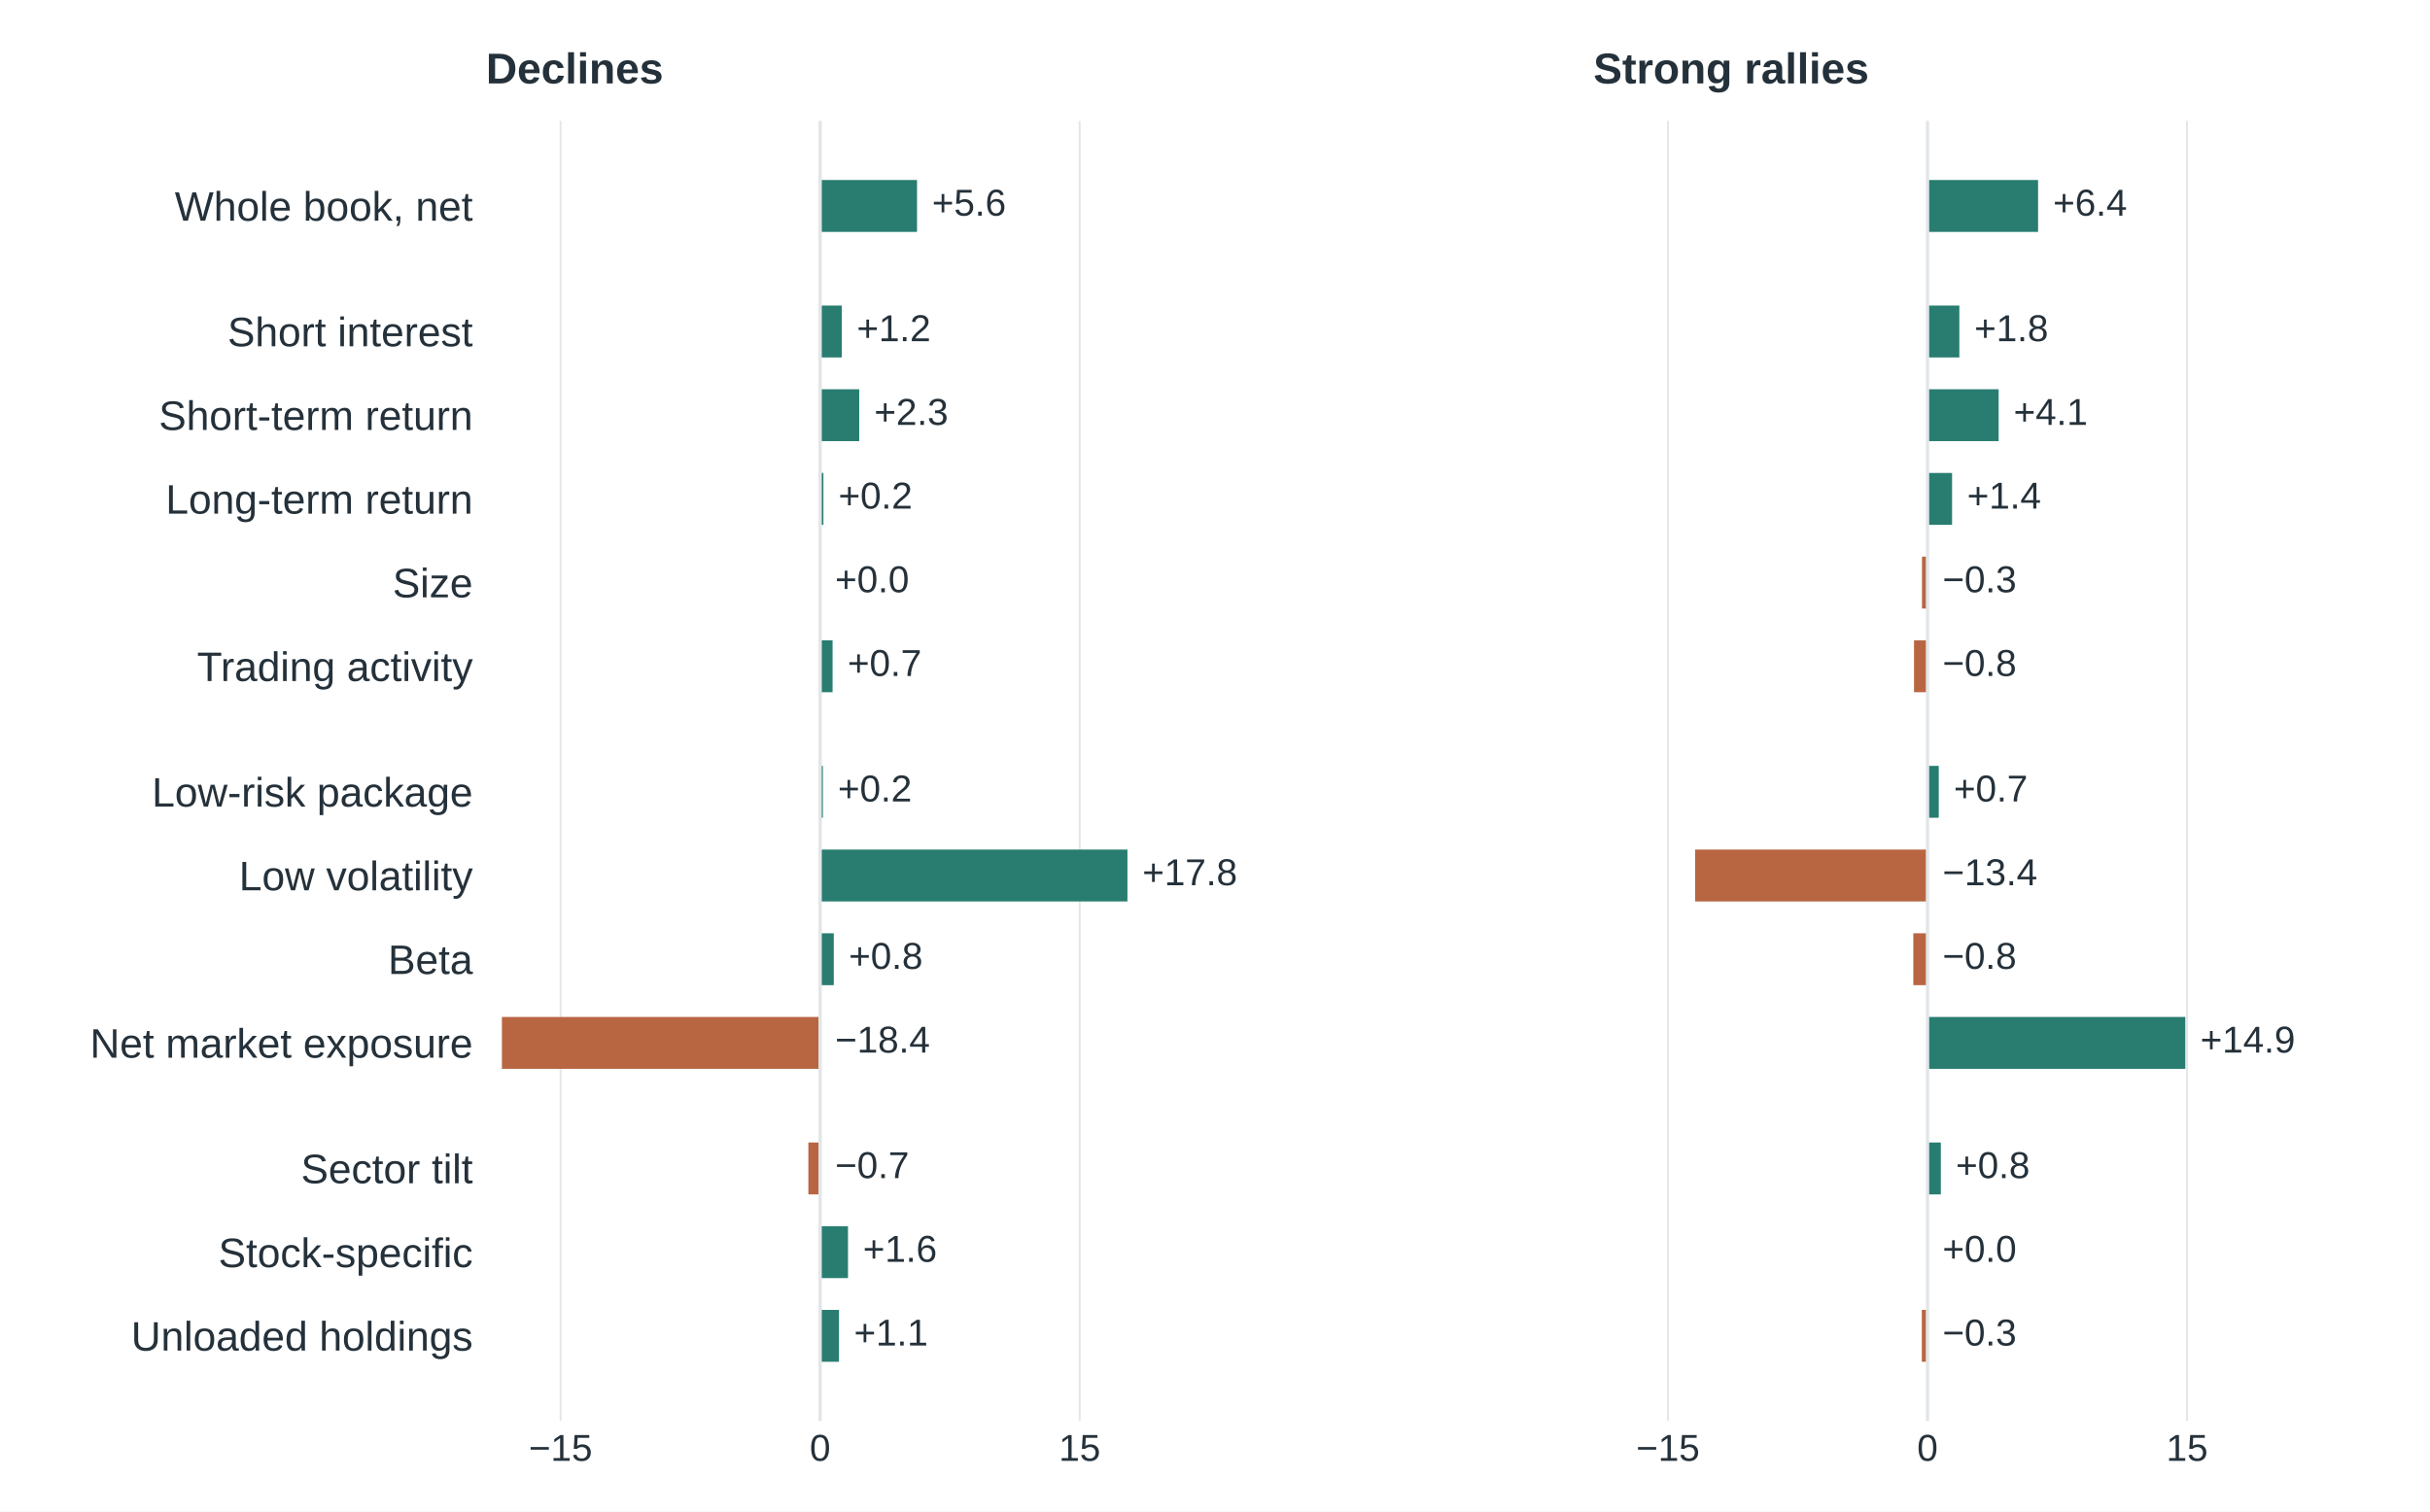
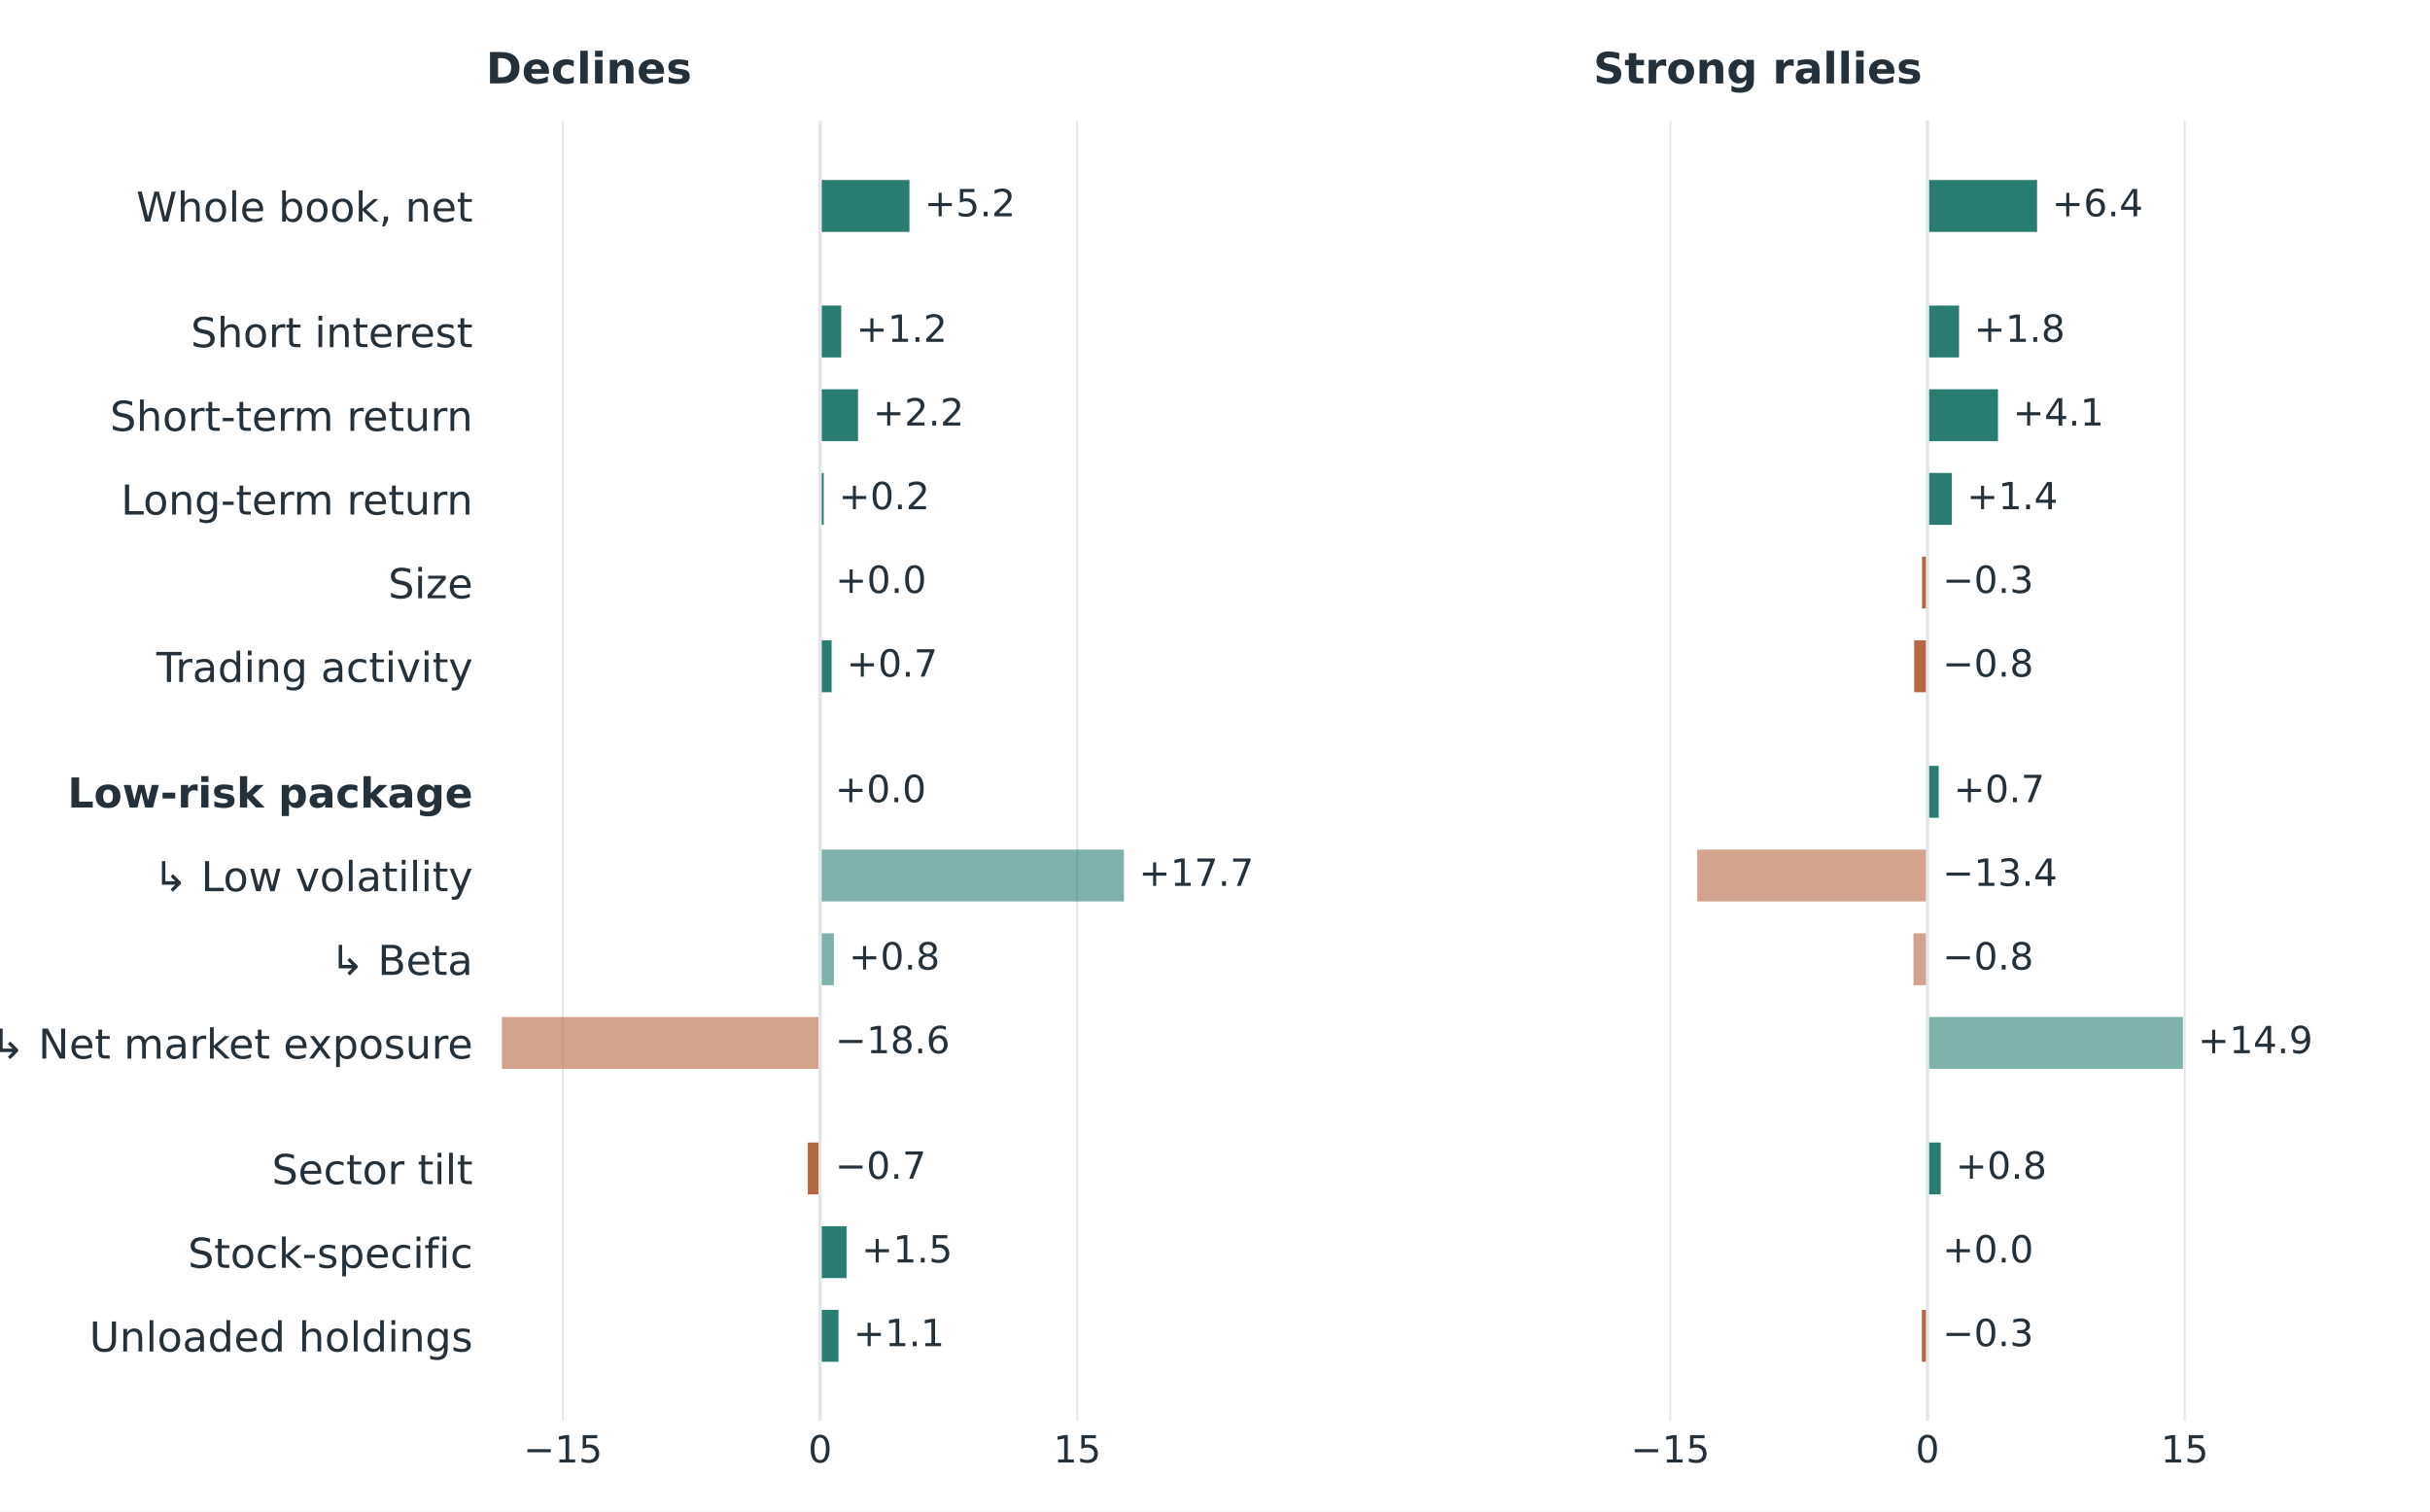
<svg xmlns="http://www.w3.org/2000/svg" width="648pt" height="403.2pt" viewBox="0 0 648 403.2" version="1.1">
  <defs>
    <style type="text/css">*{stroke-linejoin: round; stroke-linecap: butt}</style>
  </defs>
  <g id="figure_1">
    <g id="patch_1">
      <path d="M 0 403.2 L 648 403.2 L 648 0 L 0 0 z " style="fill: #ffffff" />
    </g>
    <g id="axes_1">
      <g id="patch_2">
        <path d="M 129.6 379.008 L 333.257 379.008 L 333.257 32.256 L 129.6 32.256 z " style="fill: #ffffff" />
      </g>
      <g id="matplotlib.axis_1">
        <g id="xtick_1">
          <g id="line2d_1">
-             <path d="M 149.485 379.008 L 149.485 32.256 " clip-path="url(#p1040b1a7fe)" style="fill: none; stroke: #e2e6e9; stroke-width: 0.5; stroke-linecap: square" />
+             <path d="M 150.119 379.008 L 150.119 32.256 " clip-path="url(#p1040b1a7fe)" style="fill: none; stroke: #e2e6e9; stroke-width: 0.5; stroke-linecap: square" />
          </g>
          <g id="line2d_2" />
          <g id="text_1">
-             <text style="font-size: 10px; font-family: 'Arial', 'DejaVu Sans', sans-serif; text-anchor: middle; fill: #25313a" x="149.485" y="389.666" transform="rotate(-0 149.4854 389.6658)">−15</text>
+             <text style="font-size: 10px; font-family: 'DejaVu Sans', 'Arial', sans-serif; text-anchor: middle; fill: #25313a" x="150.119" y="390.106" transform="rotate(-0 150.1193 390.1064)">−15</text>
          </g>
        </g>
        <g id="xtick_2">
          <g id="line2d_3">
            <path d="M 218.7 379.008 L 218.7 32.256 " clip-path="url(#p1040b1a7fe)" style="fill: none; stroke: #e2e6e9; stroke-width: 0.5; stroke-linecap: square" />
          </g>
          <g id="line2d_4" />
          <g id="text_2">
-             <text style="font-size: 10px; font-family: 'Arial', 'DejaVu Sans', sans-serif; text-anchor: middle; fill: #25313a" x="218.7" y="389.666" transform="rotate(-0 218.7 389.6658)">0</text>
+             <text style="font-size: 10px; font-family: 'DejaVu Sans', 'Arial', sans-serif; text-anchor: middle; fill: #25313a" x="218.7" y="390.106" transform="rotate(-0 218.7 390.1064)">0</text>
          </g>
        </g>
        <g id="xtick_3">
          <g id="line2d_5">
-             <path d="M 287.915 379.008 L 287.915 32.256 " clip-path="url(#p1040b1a7fe)" style="fill: none; stroke: #e2e6e9; stroke-width: 0.5; stroke-linecap: square" />
+             <path d="M 287.281 379.008 L 287.281 32.256 " clip-path="url(#p1040b1a7fe)" style="fill: none; stroke: #e2e6e9; stroke-width: 0.5; stroke-linecap: square" />
          </g>
          <g id="line2d_6" />
          <g id="text_3">
-             <text style="font-size: 10px; font-family: 'Arial', 'DejaVu Sans', sans-serif; text-anchor: middle; fill: #25313a" x="287.915" y="389.666" transform="rotate(-0 287.9146 389.6658)">15</text>
+             <text style="font-size: 10px; font-family: 'DejaVu Sans', 'Arial', sans-serif; text-anchor: middle; fill: #25313a" x="287.281" y="390.106" transform="rotate(-0 287.2807 390.1064)">15</text>
          </g>
        </g>
      </g>
      <g id="matplotlib.axis_2">
        <g id="ytick_1">
          <g id="line2d_7" />
          <g id="text_4">
-             <text style="font-size: 11px; font-family: 'Arial', 'DejaVu Sans', sans-serif; text-anchor: end; fill: #25313a" x="126.1" y="58.875" transform="rotate(-0 126.1 58.875)">Whole book, net</text>
+             <text style="font-size: 11px; font-family: 'DejaVu Sans', 'Arial', sans-serif; text-anchor: end; fill: #25313a" x="126.1" y="59.117" transform="rotate(-0 126.1 59.11735)">Whole book, net</text>
          </g>
        </g>
        <g id="ytick_2">
          <g id="line2d_8" />
          <g id="text_5">
-             <text style="font-size: 11px; font-family: 'Arial', 'DejaVu Sans', sans-serif; text-anchor: end; fill: #25313a" x="126.1" y="92.363" transform="rotate(-0 126.1 92.36251)">Short interest</text>
+             <text style="font-size: 11px; font-family: 'DejaVu Sans', 'Arial', sans-serif; text-anchor: end; fill: #25313a" x="126.1" y="92.605" transform="rotate(-0 126.1 92.60486)">Short interest</text>
          </g>
        </g>
        <g id="ytick_3">
          <g id="line2d_9" />
          <g id="text_6">
-             <text style="font-size: 11px; font-family: 'Arial', 'DejaVu Sans', sans-serif; text-anchor: end; fill: #25313a" x="126.1" y="114.688" transform="rotate(-0 126.1 114.6875)">Short-term return</text>
+             <text style="font-size: 11px; font-family: 'DejaVu Sans', 'Arial', sans-serif; text-anchor: end; fill: #25313a" x="126.1" y="114.93" transform="rotate(-0 126.1 114.9299)">Short-term return</text>
          </g>
        </g>
        <g id="ytick_4">
          <g id="line2d_10" />
          <g id="text_7">
-             <text style="font-size: 11px; font-family: 'Arial', 'DejaVu Sans', sans-serif; text-anchor: end; fill: #25313a" x="126.1" y="137.013" transform="rotate(-0 126.1 137.0125)">Long-term return</text>
+             <text style="font-size: 11px; font-family: 'DejaVu Sans', 'Arial', sans-serif; text-anchor: end; fill: #25313a" x="126.1" y="137.255" transform="rotate(-0 126.1 137.2549)">Long-term return</text>
          </g>
        </g>
        <g id="ytick_5">
          <g id="line2d_11" />
          <g id="text_8">
-             <text style="font-size: 11px; font-family: 'Arial', 'DejaVu Sans', sans-serif; text-anchor: end; fill: #25313a" x="126.1" y="159.338" transform="rotate(-0 126.1 159.3375)">Size</text>
+             <text style="font-size: 11px; font-family: 'DejaVu Sans', 'Arial', sans-serif; text-anchor: end; fill: #25313a" x="126.1" y="159.58" transform="rotate(-0 126.1 159.5799)">Size</text>
          </g>
        </g>
        <g id="ytick_6">
          <g id="line2d_12" />
          <g id="text_9">
-             <text style="font-size: 11px; font-family: 'Arial', 'DejaVu Sans', sans-serif; text-anchor: end; fill: #25313a" x="126.1" y="181.663" transform="rotate(-0 126.1 181.6625)">Trading activity</text>
+             <text style="font-size: 11px; font-family: 'DejaVu Sans', 'Arial', sans-serif; text-anchor: end; fill: #25313a" x="126.1" y="181.905" transform="rotate(-0 126.1 181.9049)">Trading activity</text>
          </g>
        </g>
        <g id="ytick_7">
          <g id="line2d_13" />
          <g id="text_10">
-             <text style="font-size: 11px; font-family: 'Arial', 'DejaVu Sans', sans-serif; text-anchor: end; fill: #25313a" x="126.1" y="215.15" transform="rotate(-0 126.1 215.15)">Low-risk package</text>
+             <text style="font-weight: 700; font-size: 11px; font-family: 'DejaVu Sans', 'Arial', sans-serif; text-anchor: end; fill: #25313a" x="126.1" y="215.392" transform="rotate(-0 126.1 215.3924)">Low-risk package</text>
          </g>
        </g>
        <g id="ytick_8">
          <g id="line2d_14" />
          <g id="text_11">
-             <text style="font-size: 11px; font-family: 'Arial', 'DejaVu Sans', sans-serif; text-anchor: end; fill: #25313a" x="126.1" y="237.475" transform="rotate(-0 126.1 237.4751)">Low volatility</text>
+             <text style="font-size: 11px; font-family: 'DejaVu Sans', 'Arial', sans-serif; text-anchor: end; fill: #25313a" x="126.1" y="237.717" transform="rotate(-0 126.1 237.7174)">↳ Low volatility</text>
          </g>
        </g>
        <g id="ytick_9">
          <g id="line2d_15" />
          <g id="text_12">
-             <text style="font-size: 11px; font-family: 'Arial', 'DejaVu Sans', sans-serif; text-anchor: end; fill: #25313a" x="126.1" y="259.8" transform="rotate(-0 126.1 259.8001)">Beta</text>
+             <text style="font-size: 11px; font-family: 'DejaVu Sans', 'Arial', sans-serif; text-anchor: end; fill: #25313a" x="126.1" y="260.042" transform="rotate(-0 126.1 260.0424)">↳ Beta</text>
          </g>
        </g>
        <g id="ytick_10">
          <g id="line2d_16" />
          <g id="text_13">
-             <text style="font-size: 11px; font-family: 'Arial', 'DejaVu Sans', sans-serif; text-anchor: end; fill: #25313a" x="126.1" y="282.125" transform="rotate(-0 126.1 282.1251)">Net market exposure</text>
+             <text style="font-size: 11px; font-family: 'DejaVu Sans', 'Arial', sans-serif; text-anchor: end; fill: #25313a" x="126.1" y="282.367" transform="rotate(-0 126.1 282.3674)">↳ Net market exposure</text>
          </g>
        </g>
        <g id="ytick_11">
          <g id="line2d_17" />
          <g id="text_14">
-             <text style="font-size: 11px; font-family: 'Arial', 'DejaVu Sans', sans-serif; text-anchor: end; fill: #25313a" x="126.1" y="315.613" transform="rotate(-0 126.1 315.6126)">Sector tilt</text>
+             <text style="font-size: 11px; font-family: 'DejaVu Sans', 'Arial', sans-serif; text-anchor: end; fill: #25313a" x="126.1" y="315.855" transform="rotate(-0 126.1 315.8549)">Sector tilt</text>
          </g>
        </g>
        <g id="ytick_12">
          <g id="line2d_18" />
          <g id="text_15">
-             <text style="font-size: 11px; font-family: 'Arial', 'DejaVu Sans', sans-serif; text-anchor: end; fill: #25313a" x="126.1" y="338.005" transform="rotate(-0 126.1 338.0046)">Stock-specific</text>
+             <text style="font-size: 11px; font-family: 'DejaVu Sans', 'Arial', sans-serif; text-anchor: end; fill: #25313a" x="126.1" y="338.18" transform="rotate(-0 126.1 338.1799)">Stock-specific</text>
          </g>
        </g>
        <g id="ytick_13">
          <g id="line2d_19" />
          <g id="text_16">
-             <text style="font-size: 11px; font-family: 'Arial', 'DejaVu Sans', sans-serif; text-anchor: end; fill: #25313a" x="126.1" y="360.263" transform="rotate(-0 126.1 360.2626)">Unloaded holdings</text>
+             <text style="font-size: 11px; font-family: 'DejaVu Sans', 'Arial', sans-serif; text-anchor: end; fill: #25313a" x="126.1" y="360.505" transform="rotate(-0 126.1 360.5049)">Unloaded holdings</text>
          </g>
        </g>
      </g>
      <g id="patch_3">
-         <path d="M 218.7 48.017 L 244.54 48.017 L 244.54 61.859 L 218.7 61.859 z " clip-path="url(#p1040b1a7fe)" style="fill: #287d70" />
+         <path d="M 218.7 48.017 L 242.52 48.017 L 242.52 61.859 L 218.7 61.859 z " clip-path="url(#p1040b1a7fe)" style="fill: #287d70" />
      </g>
      <g id="patch_4">
-         <path d="M 218.7 81.505 L 224.468 81.505 L 224.468 95.346 L 218.7 95.346 z " clip-path="url(#p1040b1a7fe)" style="fill: #287d70" />
+         <path d="M 218.7 81.505 L 224.324 81.505 L 224.324 95.346 L 218.7 95.346 z " clip-path="url(#p1040b1a7fe)" style="fill: #287d70" />
      </g>
      <g id="patch_5">
-         <path d="M 218.7 103.83 L 229.128 103.83 L 229.128 117.671 L 218.7 117.671 z " clip-path="url(#p1040b1a7fe)" style="fill: #287d70" />
+         <path d="M 218.7 103.83 L 228.804 103.83 L 228.804 117.671 L 218.7 117.671 z " clip-path="url(#p1040b1a7fe)" style="fill: #287d70" />
      </g>
      <g id="patch_6">
-         <path d="M 218.7 126.155 L 219.577 126.155 L 219.577 139.996 L 218.7 139.996 z " clip-path="url(#p1040b1a7fe)" style="fill: #287d70" />
+         <path d="M 218.7 126.155 L 219.66 126.155 L 219.66 139.996 L 218.7 139.996 z " clip-path="url(#p1040b1a7fe)" style="fill: #287d70" />
      </g>
      <g id="patch_7">
-         <path d="M 218.7 148.48 L 218.654 148.48 L 218.654 162.321 L 218.7 162.321 z " clip-path="url(#p1040b1a7fe)" style="fill: #b86642" />
+         <path d="M 218.7 148.48 L 218.791 148.48 L 218.791 162.321 L 218.7 162.321 z " clip-path="url(#p1040b1a7fe)" style="fill: #287d70" />
      </g>
      <g id="patch_8">
-         <path d="M 218.7 170.805 L 222.022 170.805 L 222.022 184.646 L 218.7 184.646 z " clip-path="url(#p1040b1a7fe)" style="fill: #287d70" />
+         <path d="M 218.7 170.805 L 221.763 170.805 L 221.763 184.646 L 218.7 184.646 z " clip-path="url(#p1040b1a7fe)" style="fill: #287d70" />
      </g>
      <g id="patch_9">
-         <path d="M 218.7 204.292 L 219.438 204.292 L 219.438 218.134 L 218.7 218.134 z " clip-path="url(#p1040b1a7fe)" style="fill: #287d70" />
+         <path d="M 218.7 204.292 L 218.517 204.292 L 218.517 218.134 L 218.7 218.134 z " clip-path="url(#p1040b1a7fe)" style="fill: #b86642" />
      </g>
      <g id="patch_10">
-         <path d="M 218.7 226.618 L 300.65 226.618 L 300.65 240.459 L 218.7 240.459 z " clip-path="url(#p1040b1a7fe)" style="fill: #287d70" />
+         <path d="M 218.7 226.618 L 299.717 226.618 L 299.717 240.459 L 218.7 240.459 z " clip-path="url(#p1040b1a7fe)" style="fill: #287d70; opacity: 0.6" />
      </g>
      <g id="patch_11">
-         <path d="M 218.7 248.943 L 222.345 248.943 L 222.345 262.784 L 218.7 262.784 z " clip-path="url(#p1040b1a7fe)" style="fill: #287d70" />
+         <path d="M 218.7 248.943 L 222.358 248.943 L 222.358 262.784 L 218.7 262.784 z " clip-path="url(#p1040b1a7fe)" style="fill: #287d70; opacity: 0.6" />
      </g>
      <g id="patch_12">
-         <path d="M 218.7 271.268 L 133.843 271.268 L 133.843 285.109 L 218.7 285.109 z " clip-path="url(#p1040b1a7fe)" style="fill: #b86642" />
+         <path d="M 218.7 271.268 L 133.843 271.268 L 133.843 285.109 L 218.7 285.109 z " clip-path="url(#p1040b1a7fe)" style="fill: #b86642; opacity: 0.6" />
      </g>
      <g id="patch_13">
-         <path d="M 218.7 304.755 L 215.562 304.755 L 215.562 318.597 L 218.7 318.597 z " clip-path="url(#p1040b1a7fe)" style="fill: #b86642" />
+         <path d="M 218.7 304.755 L 215.408 304.755 L 215.408 318.597 L 218.7 318.597 z " clip-path="url(#p1040b1a7fe)" style="fill: #b86642" />
      </g>
      <g id="patch_14">
-         <path d="M 218.7 327.08 L 226.129 327.08 L 226.129 340.922 L 218.7 340.922 z " clip-path="url(#p1040b1a7fe)" style="fill: #287d70" />
+         <path d="M 218.7 327.08 L 225.741 327.08 L 225.741 340.922 L 218.7 340.922 z " clip-path="url(#p1040b1a7fe)" style="fill: #287d70" />
      </g>
      <g id="patch_15">
-         <path d="M 218.7 349.405 L 223.73 349.405 L 223.73 363.247 L 218.7 363.247 z " clip-path="url(#p1040b1a7fe)" style="fill: #287d70" />
+         <path d="M 218.7 349.405 L 223.592 349.405 L 223.592 363.247 L 218.7 363.247 z " clip-path="url(#p1040b1a7fe)" style="fill: #287d70" />
      </g>
      <g id="line2d_20">
        <path d="M 218.7 379.008 L 218.7 32.256 " clip-path="url(#p1040b1a7fe)" style="fill: none; stroke: #e2e6e9; stroke-width: 0.9; stroke-linecap: square" />
      </g>
      <g id="text_17">
-         <text style="font-size: 10px; font-family: 'Arial', 'DejaVu Sans', sans-serif; text-anchor: start; fill: #25313a" x="248.54" y="57.523" transform="rotate(-0 248.5401 57.52336)">+5.6</text>
+         <text style="font-size: 10px; font-family: 'DejaVu Sans', 'Arial', sans-serif; text-anchor: start; fill: #25313a" x="246.52" y="57.698" transform="rotate(-0 246.5204 57.69758)">+5.2</text>
      </g>
      <g id="text_18">
-         <text style="font-size: 10px; font-family: 'Arial', 'DejaVu Sans', sans-serif; text-anchor: start; fill: #25313a" x="228.468" y="91.011" transform="rotate(-0 228.4679 91.01087)">+1.2</text>
+         <text style="font-size: 10px; font-family: 'DejaVu Sans', 'Arial', sans-serif; text-anchor: start; fill: #25313a" x="228.324" y="91.185" transform="rotate(-0 228.3236 91.18509)">+1.2</text>
      </g>
      <g id="text_19">
-         <text style="font-size: 10px; font-family: 'Arial', 'DejaVu Sans', sans-serif; text-anchor: start; fill: #25313a" x="233.128" y="113.336" transform="rotate(-0 233.1283 113.3359)">+2.3</text>
+         <text style="font-size: 10px; font-family: 'DejaVu Sans', 'Arial', sans-serif; text-anchor: start; fill: #25313a" x="232.804" y="113.51" transform="rotate(-0 232.8042 113.5101)">+2.2</text>
      </g>
      <g id="text_20">
-         <text style="font-size: 10px; font-family: 'Arial', 'DejaVu Sans', sans-serif; text-anchor: start; fill: #25313a" x="223.577" y="135.661" transform="rotate(-0 223.5767 135.6609)">+0.2</text>
+         <text style="font-size: 10px; font-family: 'DejaVu Sans', 'Arial', sans-serif; text-anchor: start; fill: #25313a" x="223.66" y="135.835" transform="rotate(-0 223.6601 135.8351)">+0.2</text>
      </g>
      <g id="text_21">
-         <text style="font-size: 10px; font-family: 'Arial', 'DejaVu Sans', sans-serif; text-anchor: start; fill: #25313a" x="222.7" y="157.986" transform="rotate(-0 222.7 157.9859)">+0.0</text>
+         <text style="font-size: 10px; font-family: 'DejaVu Sans', 'Arial', sans-serif; text-anchor: start; fill: #25313a" x="222.791" y="158.16" transform="rotate(-0 222.7914 158.1601)">+0.0</text>
      </g>
      <g id="text_22">
-         <text style="font-size: 10px; font-family: 'Arial', 'DejaVu Sans', sans-serif; text-anchor: start; fill: #25313a" x="226.022" y="180.311" transform="rotate(-0 226.0223 180.3109)">+0.7</text>
+         <text style="font-size: 10px; font-family: 'DejaVu Sans', 'Arial', sans-serif; text-anchor: start; fill: #25313a" x="225.763" y="180.485" transform="rotate(-0 225.7633 180.4851)">+0.7</text>
      </g>
      <g id="text_23">
-         <text style="font-size: 10px; font-family: 'Arial', 'DejaVu Sans', sans-serif; text-anchor: start; fill: #25313a" x="223.438" y="213.798" transform="rotate(-0 223.4383 213.7984)">+0.2</text>
+         <text style="font-size: 10px; font-family: 'DejaVu Sans', 'Arial', sans-serif; text-anchor: start; fill: #25313a" x="222.7" y="213.973" transform="rotate(-0 222.7 213.9726)">+0.0</text>
      </g>
      <g id="text_24">
-         <text style="font-size: 10px; font-family: 'Arial', 'DejaVu Sans', sans-serif; text-anchor: start; fill: #25313a" x="304.65" y="236.123" transform="rotate(-0 304.6501 236.1234)">+17.8</text>
+         <text style="font-size: 10px; font-family: 'DejaVu Sans', 'Arial', sans-serif; text-anchor: start; fill: #25313a" x="303.717" y="236.298" transform="rotate(-0 303.7166 236.2976)">+17.7</text>
      </g>
      <g id="text_25">
-         <text style="font-size: 10px; font-family: 'Arial', 'DejaVu Sans', sans-serif; text-anchor: start; fill: #25313a" x="226.345" y="258.448" transform="rotate(-0 226.3453 258.4484)">+0.8</text>
+         <text style="font-size: 10px; font-family: 'DejaVu Sans', 'Arial', sans-serif; text-anchor: start; fill: #25313a" x="226.358" y="258.623" transform="rotate(-0 226.3576 258.6226)">+0.8</text>
      </g>
      <g id="text_26">
-         <text style="font-size: 10px; font-family: 'Arial', 'DejaVu Sans', sans-serif; text-anchor: start; fill: #25313a" x="222.7" y="280.773" transform="rotate(-0 222.7 280.7734)">−18.4</text>
+         <text style="font-size: 10px; font-family: 'DejaVu Sans', 'Arial', sans-serif; text-anchor: start; fill: #25313a" x="222.7" y="280.948" transform="rotate(-0 222.7 280.9476)">−18.6</text>
      </g>
      <g id="text_27">
-         <text style="font-size: 10px; font-family: 'Arial', 'DejaVu Sans', sans-serif; text-anchor: start; fill: #25313a" x="222.7" y="314.261" transform="rotate(-0 222.7 314.2609)">−0.7</text>
+         <text style="font-size: 10px; font-family: 'DejaVu Sans', 'Arial', sans-serif; text-anchor: start; fill: #25313a" x="222.7" y="314.435" transform="rotate(-0 222.7 314.4352)">−0.7</text>
      </g>
      <g id="text_28">
-         <text style="font-size: 10px; font-family: 'Arial', 'DejaVu Sans', sans-serif; text-anchor: start; fill: #25313a" x="230.129" y="336.586" transform="rotate(-0 230.129 336.5859)">+1.6</text>
+         <text style="font-size: 10px; font-family: 'DejaVu Sans', 'Arial', sans-serif; text-anchor: start; fill: #25313a" x="229.741" y="336.76" transform="rotate(-0 229.7409 336.7602)">+1.5</text>
      </g>
      <g id="text_29">
-         <text style="font-size: 10px; font-family: 'Arial', 'DejaVu Sans', sans-serif; text-anchor: start; fill: #25313a" x="227.73" y="358.911" transform="rotate(-0 227.7296 358.911)">+1.1</text>
+         <text style="font-size: 10px; font-family: 'DejaVu Sans', 'Arial', sans-serif; text-anchor: start; fill: #25313a" x="227.592" y="359.085" transform="rotate(-0 227.5921 359.0852)">+1.1</text>
      </g>
      <g id="text_30">
-         <text style="font-weight: 600; font-size: 11.5px; font-family: 'Arial', 'DejaVu Sans', sans-serif; text-anchor: start; fill: #25313a" x="129.6" y="22.256" transform="rotate(-0 129.6 22.256)">Declines</text>
+         <text style="font-weight: 600; font-size: 11.5px; font-family: 'DejaVu Sans', 'Arial', sans-serif; text-anchor: start; fill: #25313a" x="129.6" y="22.256" transform="rotate(-0 129.6 22.256)">Declines</text>
      </g>
    </g>
    <g id="axes_2">
      <g id="patch_16">
        <path d="M 424.903 379.008 L 628.56 379.008 L 628.56 32.256 L 424.903 32.256 z " style="fill: #ffffff" />
      </g>
      <g id="matplotlib.axis_3">
        <g id="xtick_4">
          <g id="line2d_21">
-             <path d="M 444.788 379.008 L 444.788 32.256 " clip-path="url(#pf85a643694)" style="fill: none; stroke: #e2e6e9; stroke-width: 0.5; stroke-linecap: square" />
+             <path d="M 445.422 379.008 L 445.422 32.256 " clip-path="url(#pf85a643694)" style="fill: none; stroke: #e2e6e9; stroke-width: 0.5; stroke-linecap: square" />
          </g>
          <g id="line2d_22" />
          <g id="text_31">
-             <text style="font-size: 10px; font-family: 'Arial', 'DejaVu Sans', sans-serif; text-anchor: middle; fill: #25313a" x="444.788" y="389.666" transform="rotate(-0 444.7882 389.6658)">−15</text>
+             <text style="font-size: 10px; font-family: 'DejaVu Sans', 'Arial', sans-serif; text-anchor: middle; fill: #25313a" x="445.422" y="390.106" transform="rotate(-0 445.4222 390.1064)">−15</text>
          </g>
        </g>
        <g id="xtick_5">
          <g id="line2d_23">
            <path d="M 514.003 379.008 L 514.003 32.256 " clip-path="url(#pf85a643694)" style="fill: none; stroke: #e2e6e9; stroke-width: 0.5; stroke-linecap: square" />
          </g>
          <g id="line2d_24" />
          <g id="text_32">
-             <text style="font-size: 10px; font-family: 'Arial', 'DejaVu Sans', sans-serif; text-anchor: middle; fill: #25313a" x="514.003" y="389.666" transform="rotate(-0 514.0029 389.6658)">0</text>
+             <text style="font-size: 10px; font-family: 'DejaVu Sans', 'Arial', sans-serif; text-anchor: middle; fill: #25313a" x="514.003" y="390.106" transform="rotate(-0 514.0029 390.1064)">0</text>
          </g>
        </g>
        <g id="xtick_6">
          <g id="line2d_25">
-             <path d="M 583.217 379.008 L 583.217 32.256 " clip-path="url(#pf85a643694)" style="fill: none; stroke: #e2e6e9; stroke-width: 0.5; stroke-linecap: square" />
+             <path d="M 582.584 379.008 L 582.584 32.256 " clip-path="url(#pf85a643694)" style="fill: none; stroke: #e2e6e9; stroke-width: 0.5; stroke-linecap: square" />
          </g>
          <g id="line2d_26" />
          <g id="text_33">
-             <text style="font-size: 10px; font-family: 'Arial', 'DejaVu Sans', sans-serif; text-anchor: middle; fill: #25313a" x="583.217" y="389.666" transform="rotate(-0 583.2175 389.6658)">15</text>
+             <text style="font-size: 10px; font-family: 'DejaVu Sans', 'Arial', sans-serif; text-anchor: middle; fill: #25313a" x="582.584" y="390.106" transform="rotate(-0 582.5835 390.1064)">15</text>
          </g>
        </g>
      </g>
      <g id="matplotlib.axis_4">
        <g id="ytick_14">
          <g id="line2d_27" />
        </g>
        <g id="ytick_15">
          <g id="line2d_28" />
        </g>
        <g id="ytick_16">
          <g id="line2d_29" />
        </g>
        <g id="ytick_17">
          <g id="line2d_30" />
        </g>
        <g id="ytick_18">
          <g id="line2d_31" />
        </g>
        <g id="ytick_19">
          <g id="line2d_32" />
        </g>
        <g id="ytick_20">
          <g id="line2d_33" />
        </g>
        <g id="ytick_21">
          <g id="line2d_34" />
        </g>
        <g id="ytick_22">
          <g id="line2d_35" />
        </g>
        <g id="ytick_23">
          <g id="line2d_36" />
        </g>
        <g id="ytick_24">
          <g id="line2d_37" />
        </g>
        <g id="ytick_25">
          <g id="line2d_38" />
        </g>
        <g id="ytick_26">
          <g id="line2d_39" />
        </g>
      </g>
      <g id="patch_17">
-         <path d="M 514.003 48.017 L 543.488 48.017 L 543.488 61.859 L 514.003 61.859 z " clip-path="url(#pf85a643694)" style="fill: #287d70" />
+         <path d="M 514.003 48.017 L 543.218 48.017 L 543.218 61.859 L 514.003 61.859 z " clip-path="url(#pf85a643694)" style="fill: #287d70" />
      </g>
      <g id="patch_18">
-         <path d="M 514.003 81.505 L 522.493 81.505 L 522.493 95.346 L 514.003 95.346 z " clip-path="url(#pf85a643694)" style="fill: #287d70" />
+         <path d="M 514.003 81.505 L 522.415 81.505 L 522.415 95.346 L 514.003 95.346 z " clip-path="url(#pf85a643694)" style="fill: #287d70" />
      </g>
      <g id="patch_19">
-         <path d="M 514.003 103.83 L 532.968 103.83 L 532.968 117.671 L 514.003 117.671 z " clip-path="url(#pf85a643694)" style="fill: #287d70" />
+         <path d="M 514.003 103.83 L 532.794 103.83 L 532.794 117.671 L 514.003 117.671 z " clip-path="url(#pf85a643694)" style="fill: #287d70" />
      </g>
      <g id="patch_20">
-         <path d="M 514.003 126.155 L 520.555 126.155 L 520.555 139.996 L 514.003 139.996 z " clip-path="url(#pf85a643694)" style="fill: #287d70" />
+         <path d="M 514.003 126.155 L 520.495 126.155 L 520.495 139.996 L 514.003 139.996 z " clip-path="url(#pf85a643694)" style="fill: #287d70" />
      </g>
      <g id="patch_21">
-         <path d="M 514.003 148.48 L 512.526 148.48 L 512.526 162.321 L 514.003 162.321 z " clip-path="url(#pf85a643694)" style="fill: #b86642" />
+         <path d="M 514.003 148.48 L 512.54 148.48 L 512.54 162.321 L 514.003 162.321 z " clip-path="url(#pf85a643694)" style="fill: #b86642" />
      </g>
      <g id="patch_22">
-         <path d="M 514.003 170.805 L 510.404 170.805 L 510.404 184.646 L 514.003 184.646 z " clip-path="url(#pf85a643694)" style="fill: #b86642" />
+         <path d="M 514.003 170.805 L 510.437 170.805 L 510.437 184.646 L 514.003 184.646 z " clip-path="url(#pf85a643694)" style="fill: #b86642" />
      </g>
      <g id="patch_23">
-         <path d="M 514.003 204.292 L 517.002 204.292 L 517.002 218.134 L 514.003 218.134 z " clip-path="url(#pf85a643694)" style="fill: #287d70" />
+         <path d="M 514.003 204.292 L 516.975 204.292 L 516.975 218.134 L 514.003 218.134 z " clip-path="url(#pf85a643694)" style="fill: #287d70" />
      </g>
      <g id="patch_24">
-         <path d="M 514.003 226.618 L 452.033 226.618 L 452.033 240.459 L 514.003 240.459 z " clip-path="url(#pf85a643694)" style="fill: #b86642" />
+         <path d="M 514.003 226.618 L 452.6 226.618 L 452.6 240.459 L 514.003 240.459 z " clip-path="url(#pf85a643694)" style="fill: #b86642; opacity: 0.6" />
      </g>
      <g id="patch_25">
-         <path d="M 514.003 248.943 L 510.219 248.943 L 510.219 262.784 L 514.003 262.784 z " clip-path="url(#pf85a643694)" style="fill: #b86642" />
+         <path d="M 514.003 248.943 L 510.254 248.943 L 510.254 262.784 L 514.003 262.784 z " clip-path="url(#pf85a643694)" style="fill: #b86642; opacity: 0.6" />
      </g>
      <g id="patch_26">
-         <path d="M 514.003 271.268 L 582.756 271.268 L 582.756 285.109 L 514.003 285.109 z " clip-path="url(#pf85a643694)" style="fill: #287d70" />
+         <path d="M 514.003 271.268 L 582.126 271.268 L 582.126 285.109 L 514.003 285.109 z " clip-path="url(#pf85a643694)" style="fill: #287d70; opacity: 0.6" />
      </g>
      <g id="patch_27">
-         <path d="M 514.003 304.755 L 517.556 304.755 L 517.556 318.597 L 514.003 318.597 z " clip-path="url(#pf85a643694)" style="fill: #287d70" />
+         <path d="M 514.003 304.755 L 517.523 304.755 L 517.523 318.597 L 514.003 318.597 z " clip-path="url(#pf85a643694)" style="fill: #287d70" />
      </g>
      <g id="patch_28">
-         <path d="M 514.003 327.08 L 513.864 327.08 L 513.864 340.922 L 514.003 340.922 z " clip-path="url(#pf85a643694)" style="fill: #b86642" />
+         <path d="M 514.003 327.08 L 513.866 327.08 L 513.866 340.922 L 514.003 340.922 z " clip-path="url(#pf85a643694)" style="fill: #b86642" />
      </g>
      <g id="patch_29">
-         <path d="M 514.003 349.405 L 512.48 349.405 L 512.48 363.247 L 514.003 363.247 z " clip-path="url(#pf85a643694)" style="fill: #b86642" />
+         <path d="M 514.003 349.405 L 512.494 349.405 L 512.494 363.247 L 514.003 363.247 z " clip-path="url(#pf85a643694)" style="fill: #b86642" />
      </g>
      <g id="line2d_40">
        <path d="M 514.003 379.008 L 514.003 32.256 " clip-path="url(#pf85a643694)" style="fill: none; stroke: #e2e6e9; stroke-width: 0.9; stroke-linecap: square" />
      </g>
      <g id="text_34">
-         <text style="font-size: 10px; font-family: 'Arial', 'DejaVu Sans', sans-serif; text-anchor: start; fill: #25313a" x="547.488" y="57.523" transform="rotate(-0 547.4883 57.52336)">+6.4</text>
+         <text style="font-size: 10px; font-family: 'DejaVu Sans', 'Arial', sans-serif; text-anchor: start; fill: #25313a" x="547.218" y="57.698" transform="rotate(-0 547.2182 57.69758)">+6.4</text>
      </g>
      <g id="text_35">
-         <text style="font-size: 10px; font-family: 'Arial', 'DejaVu Sans', sans-serif; text-anchor: start; fill: #25313a" x="526.493" y="91.011" transform="rotate(-0 526.4932 91.01087)">+1.8</text>
+         <text style="font-size: 10px; font-family: 'DejaVu Sans', 'Arial', sans-serif; text-anchor: start; fill: #25313a" x="526.415" y="91.185" transform="rotate(-0 526.4154 91.18509)">+1.8</text>
      </g>
      <g id="text_36">
-         <text style="font-size: 10px; font-family: 'Arial', 'DejaVu Sans', sans-serif; text-anchor: start; fill: #25313a" x="536.968" y="113.336" transform="rotate(-0 536.9677 113.3359)">+4.1</text>
+         <text style="font-size: 10px; font-family: 'DejaVu Sans', 'Arial', sans-serif; text-anchor: start; fill: #25313a" x="536.794" y="113.51" transform="rotate(-0 536.794 113.5101)">+4.1</text>
      </g>
      <g id="text_37">
-         <text style="font-size: 10px; font-family: 'Arial', 'DejaVu Sans', sans-serif; text-anchor: start; fill: #25313a" x="524.555" y="135.661" transform="rotate(-0 524.5552 135.6609)">+1.4</text>
+         <text style="font-size: 10px; font-family: 'DejaVu Sans', 'Arial', sans-serif; text-anchor: start; fill: #25313a" x="524.495" y="135.835" transform="rotate(-0 524.4952 135.8351)">+1.4</text>
      </g>
      <g id="text_38">
-         <text style="font-size: 10px; font-family: 'Arial', 'DejaVu Sans', sans-serif; text-anchor: start; fill: #25313a" x="518.003" y="157.986" transform="rotate(-0 518.0029 157.9859)">−0.3</text>
+         <text style="font-size: 10px; font-family: 'DejaVu Sans', 'Arial', sans-serif; text-anchor: start; fill: #25313a" x="518.003" y="158.16" transform="rotate(-0 518.0029 158.1601)">−0.3</text>
      </g>
      <g id="text_39">
-         <text style="font-size: 10px; font-family: 'Arial', 'DejaVu Sans', sans-serif; text-anchor: start; fill: #25313a" x="518.003" y="180.311" transform="rotate(-0 518.0029 180.3109)">−0.8</text>
+         <text style="font-size: 10px; font-family: 'DejaVu Sans', 'Arial', sans-serif; text-anchor: start; fill: #25313a" x="518.003" y="180.485" transform="rotate(-0 518.0029 180.4851)">−0.8</text>
      </g>
      <g id="text_40">
-         <text style="font-size: 10px; font-family: 'Arial', 'DejaVu Sans', sans-serif; text-anchor: start; fill: #25313a" x="521.002" y="213.798" transform="rotate(-0 521.0022 213.7984)">+0.7</text>
+         <text style="font-size: 10px; font-family: 'DejaVu Sans', 'Arial', sans-serif; text-anchor: start; fill: #25313a" x="520.975" y="213.973" transform="rotate(-0 520.9747 213.9726)">+0.7</text>
      </g>
      <g id="text_41">
-         <text style="font-size: 10px; font-family: 'Arial', 'DejaVu Sans', sans-serif; text-anchor: start; fill: #25313a" x="518.003" y="236.123" transform="rotate(-0 518.0029 236.1234)">−13.4</text>
+         <text style="font-size: 10px; font-family: 'DejaVu Sans', 'Arial', sans-serif; text-anchor: start; fill: #25313a" x="518.003" y="236.298" transform="rotate(-0 518.0029 236.2976)">−13.4</text>
      </g>
      <g id="text_42">
-         <text style="font-size: 10px; font-family: 'Arial', 'DejaVu Sans', sans-serif; text-anchor: start; fill: #25313a" x="518.003" y="258.448" transform="rotate(-0 518.0029 258.4484)">−0.8</text>
+         <text style="font-size: 10px; font-family: 'DejaVu Sans', 'Arial', sans-serif; text-anchor: start; fill: #25313a" x="518.003" y="258.623" transform="rotate(-0 518.0029 258.6226)">−0.8</text>
      </g>
      <g id="text_43">
-         <text style="font-size: 10px; font-family: 'Arial', 'DejaVu Sans', sans-serif; text-anchor: start; fill: #25313a" x="586.756" y="280.773" transform="rotate(-0 586.7561 280.7734)">+14.9</text>
+         <text style="font-size: 10px; font-family: 'DejaVu Sans', 'Arial', sans-serif; text-anchor: start; fill: #25313a" x="586.126" y="280.948" transform="rotate(-0 586.1263 280.9476)">+14.9</text>
      </g>
      <g id="text_44">
-         <text style="font-size: 10px; font-family: 'Arial', 'DejaVu Sans', sans-serif; text-anchor: start; fill: #25313a" x="521.556" y="314.261" transform="rotate(-0 521.5559 314.2609)">+0.8</text>
+         <text style="font-size: 10px; font-family: 'DejaVu Sans', 'Arial', sans-serif; text-anchor: start; fill: #25313a" x="521.523" y="314.435" transform="rotate(-0 521.5233 314.4352)">+0.8</text>
      </g>
      <g id="text_45">
-         <text style="font-size: 10px; font-family: 'Arial', 'DejaVu Sans', sans-serif; text-anchor: start; fill: #25313a" x="518.003" y="336.586" transform="rotate(-0 518.0029 336.5859)">+0.0</text>
+         <text style="font-size: 10px; font-family: 'DejaVu Sans', 'Arial', sans-serif; text-anchor: start; fill: #25313a" x="518.003" y="336.76" transform="rotate(-0 518.0029 336.7602)">+0.0</text>
      </g>
      <g id="text_46">
-         <text style="font-size: 10px; font-family: 'Arial', 'DejaVu Sans', sans-serif; text-anchor: start; fill: #25313a" x="518.003" y="358.911" transform="rotate(-0 518.0029 358.911)">−0.3</text>
+         <text style="font-size: 10px; font-family: 'DejaVu Sans', 'Arial', sans-serif; text-anchor: start; fill: #25313a" x="518.003" y="359.085" transform="rotate(-0 518.0029 359.0852)">−0.3</text>
      </g>
      <g id="text_47">
-         <text style="font-weight: 600; font-size: 11.5px; font-family: 'Arial', 'DejaVu Sans', sans-serif; text-anchor: start; fill: #25313a" x="424.903" y="22.256" transform="rotate(-0 424.9029 22.256)">Strong rallies</text>
+         <text style="font-weight: 600; font-size: 11.5px; font-family: 'DejaVu Sans', 'Arial', sans-serif; text-anchor: start; fill: #25313a" x="424.903" y="22.256" transform="rotate(-0 424.9029 22.256)">Strong rallies</text>
      </g>
    </g>
  </g>
  <defs>
    <clipPath id="p1040b1a7fe">
      <rect x="129.6" y="32.256" width="203.657" height="346.752" />
    </clipPath>
    <clipPath id="pf85a643694">
      <rect x="424.903" y="32.256" width="203.657" height="346.752" />
    </clipPath>
  </defs>
</svg>
